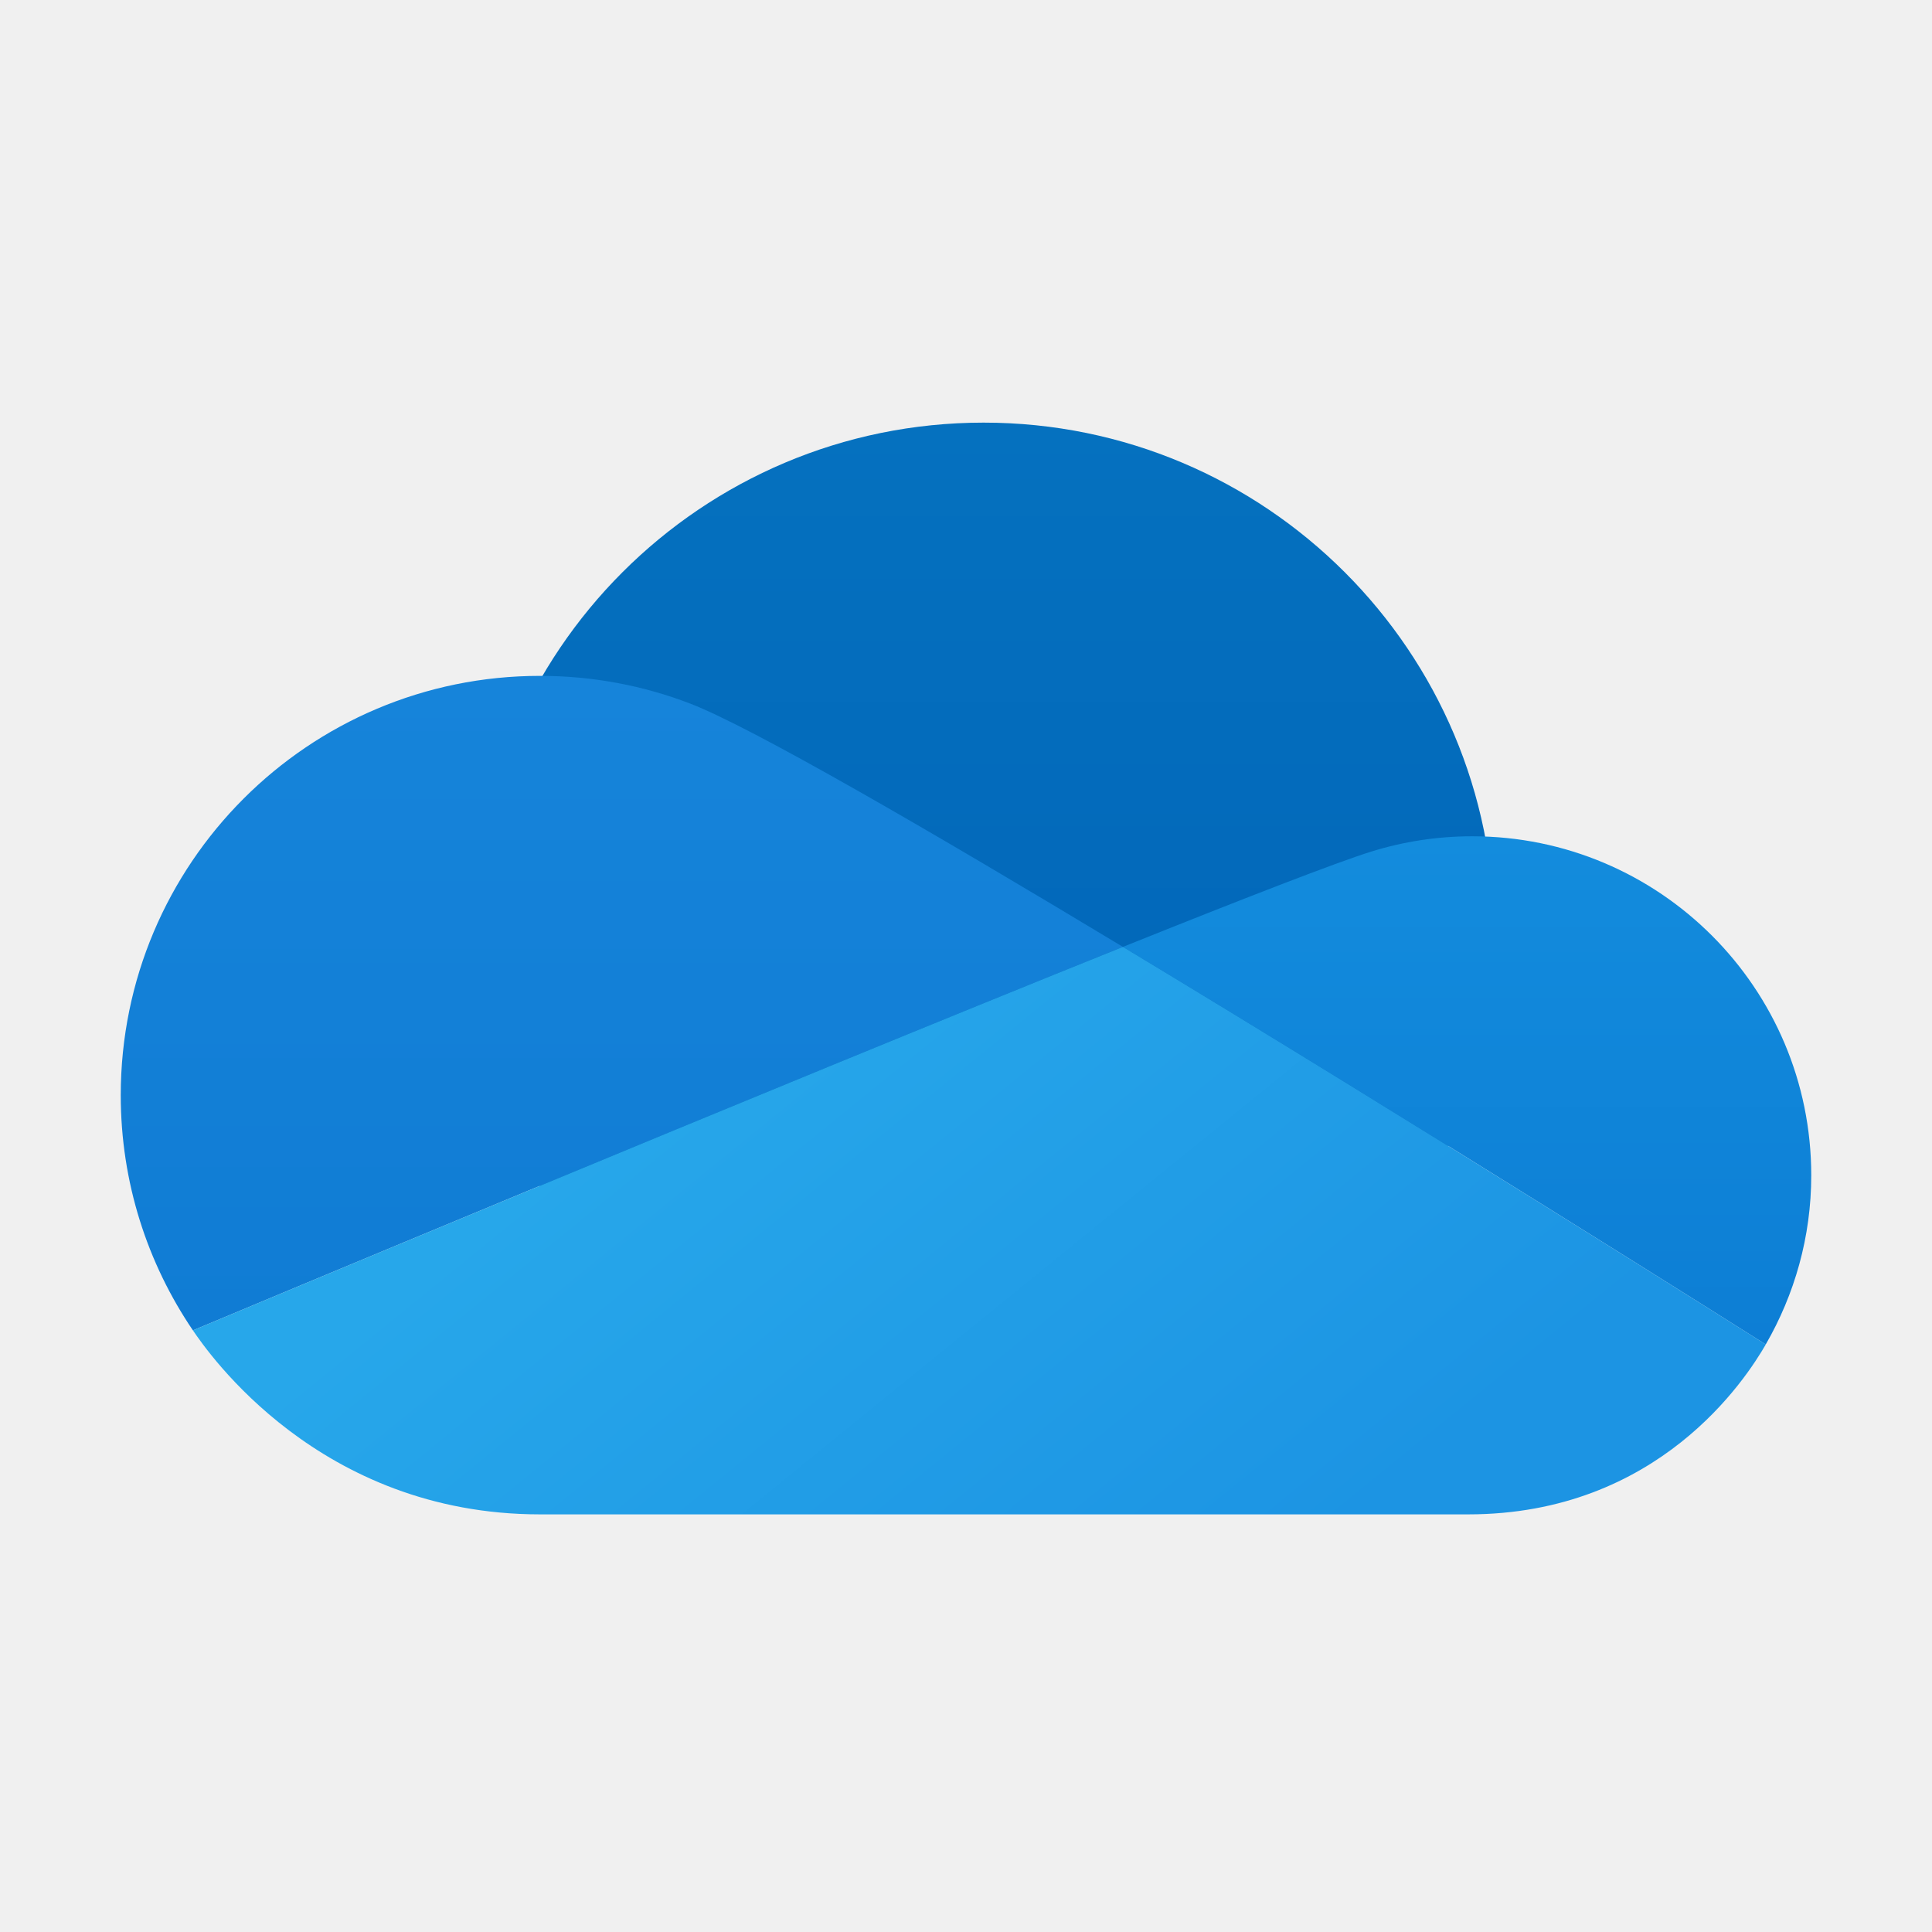
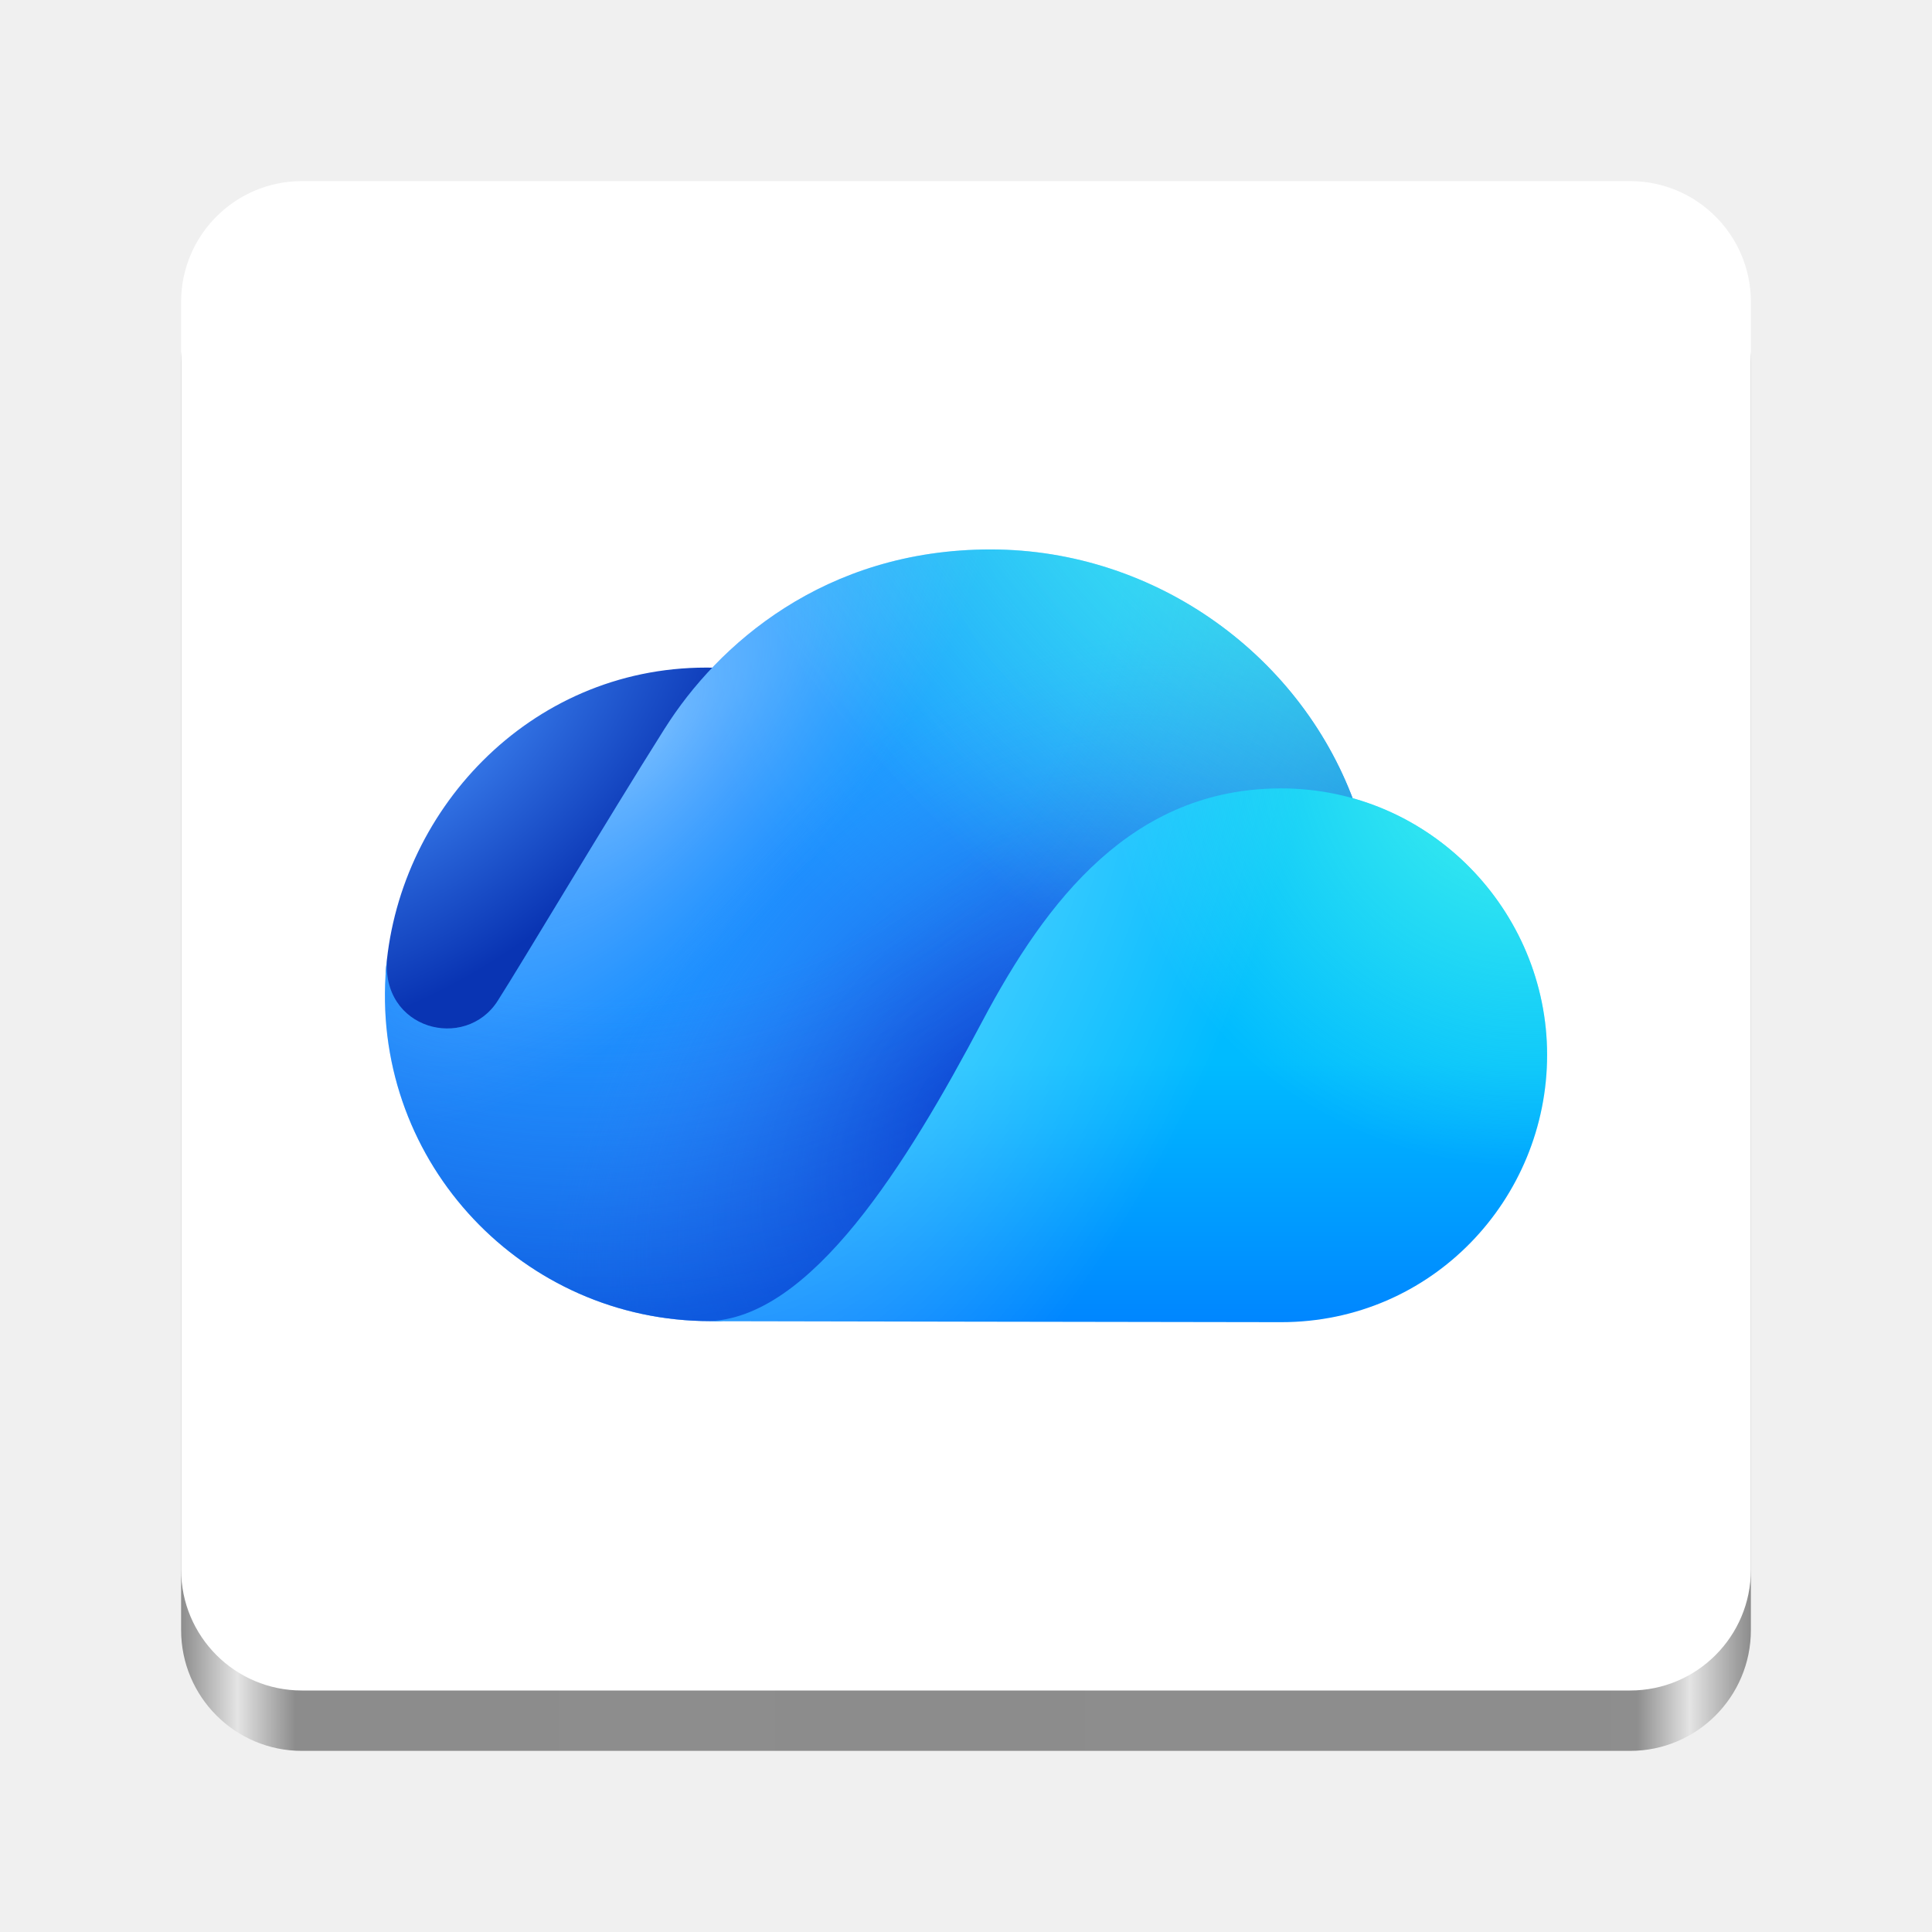
<svg xmlns="http://www.w3.org/2000/svg" height="128px" viewBox="0 0 128 128" width="128px">
-   <linearGradient id="a" gradientUnits="userSpaceOnUse" x1="65.167" x2="65.167" y1="28.075" y2="64.987">
-     <stop offset="0" stop-color="#0571bf" />
-     <stop offset="1" stop-color="#0268ba" />
+   <linearGradient id="a" gradientUnits="userSpaceOnUse" x1="12" x2="116" y1="66" y2="66">
+     <stop offset="0" stop-color="#8c8c8c" />
+     <stop offset="0.036" stop-color="#e4e4e4" />
+     <stop offset="0.073" stop-color="#8c8c8c" />
+     <stop offset="0.927" stop-color="#8c8c8c" stop-opacity="0.99" />
+     <stop offset="0.961" stop-color="#e4e4e4" />
+     <stop offset="1" stop-color="#8c8c8c" />
  </linearGradient>
-   <linearGradient id="b" gradientUnits="userSpaceOnUse" x1="41.198" x2="41.198" y1="44.844" y2="88.109">
-     <stop offset="0" stop-color="#1684da" />
-     <stop offset="1" stop-color="#107cd4" />
+   <radialGradient id="b" cx="0" cy="0" gradientTransform="matrix(15.55027 18.63265 -30.90571 25.79301 27.00561 47.04531)" gradientUnits="userSpaceOnUse" r="1">
+     <stop offset="0" stop-color="#4894fe" />
+     <stop offset="0.695" stop-color="#0934b3" />
+   </radialGradient>
+   <radialGradient id="c" cx="0" cy="0" gradientTransform="matrix(-68.35993 78.85287 -58.43061 -50.65526 92.15688 19.10354)" gradientUnits="userSpaceOnUse" r="1">
+     <stop offset="0.165" stop-color="#23c0fe" />
+     <stop offset="0.534" stop-color="#1c91ff" />
+   </radialGradient>
+   <radialGradient id="d" cx="0" cy="0" gradientTransform="matrix(-16.24999 -13.64213 31.22974 -37.19968 42.75344 48.42721)" gradientUnits="userSpaceOnUse" r="1">
+     <stop offset="0" stop-color="#ffffff" stop-opacity="0.4" />
+     <stop offset="0.661" stop-color="#adc0ff" stop-opacity="0" />
+   </radialGradient>
+   <radialGradient id="e" cx="0" cy="0" gradientTransform="matrix(-18.25639 -15.44751 23.46037 -27.72625 65.82453 73.50439)" gradientUnits="userSpaceOnUse" r="1">
+     <stop offset="0" stop-color="#033acc" />
+     <stop offset="1" stop-color="#368eff" stop-opacity="0" />
+   </radialGradient>
+   <radialGradient id="f" cx="0" cy="0" gradientTransform="matrix(20.86434 48.14846 -51.97902 22.52425 41.34908 34.78507)" gradientUnits="userSpaceOnUse" r="1">
+     <stop offset="0.593" stop-color="#3464e3" stop-opacity="0" />
+     <stop offset="1" stop-color="#033acc" stop-opacity="0.6" />
+   </radialGradient>
+   <radialGradient id="g" cx="0" cy="0" gradientTransform="matrix(-54.58074 54.58074 -85.50961 -85.50961 91.31559 24.55352)" gradientUnits="userSpaceOnUse" r="1">
+     <stop offset="0" stop-color="#4bfde8" stop-opacity="0.898" />
+     <stop offset="0.544" stop-color="#4bfde8" stop-opacity="0" />
+   </radialGradient>
+   <linearGradient id="h" gradientUnits="userSpaceOnUse" x1="74.694" x2="74.694" y1="87.562" y2="52.655">
+     <stop offset="0" stop-color="#0086ff" />
+     <stop offset="0.49" stop-color="#00bbff" />
  </linearGradient>
-   <linearGradient id="c" gradientUnits="userSpaceOnUse" x1="97.199" x2="97.199" y1="55.407" y2="91.226">
-     <stop offset="0" stop-color="#138cdd" />
-     <stop offset="1" stop-color="#0c7dd4" />
-   </linearGradient>
-   <linearGradient id="d" gradientUnits="userSpaceOnUse" x1="47.969" x2="80.672" y1="67.861" y2="108.11">
-     <stop offset="0" stop-color="#27a7ea" />
-     <stop offset="1" stop-color="#1c94e3" />
-   </linearGradient>
-   <path d="m 65.168 28 c -18.688 0 -33.836 15.148 -33.836 33.832 c 0 18.688 15.148 33.836 33.836 33.836 c 18.684 0 33.832 -15.148 33.832 -33.836 c 0 -18.684 -15.148 -33.832 -33.832 -33.832 z m 0 0" fill="url(#a)" />
-   <path d="m 45.695 46.602 c -3.082 -1.18 -6.426 -1.824 -9.918 -1.824 c -15.34 0 -27.777 12.438 -27.777 27.781 c 0 5.777 1.766 11.137 4.781 15.582 c 0.145 -0.062 38.375 -16.074 61.617 -25.406 c -12.844 -7.742 -24.625 -14.574 -28.703 -16.133 z m 0 0" fill="url(#b)" />
-   <path d="m 120 77.871 c 0 -12.406 -10.059 -22.465 -22.465 -22.465 c -2.324 0 -4.566 0.355 -6.68 1.012 c -2.324 0.723 -8.52 3.129 -16.457 6.316 c 19.547 11.785 41.508 25.66 42.586 26.34 c 1.906 -3.301 3.016 -7.121 3.016 -11.203 z m 0 0" fill="url(#c)" />
-   <path d="m 116.988 89.074 c -1.082 -0.68 -23.043 -14.555 -42.59 -26.34 c -23.242 9.332 -61.473 25.344 -61.617 25.406 c 0.977 1.43 8.348 12.191 22.996 12.191 h 61.492 c 12.625 0 18.41 -8.992 19.719 -11.258 z m 0 0" fill="url(#d)" />
+   <radialGradient id="i" cx="0" cy="0" gradientTransform="matrix(32.51369 12.89435 -24.41757 61.56999 56.45318 56.39402)" gradientUnits="userSpaceOnUse" r="1">
+     <stop offset="0" stop-color="#ffffff" stop-opacity="0.4" />
+     <stop offset="0.785" stop-color="#ffffff" stop-opacity="0" />
+   </radialGradient>
+   <radialGradient id="j" cx="0" cy="0" gradientTransform="matrix(-36.32349 31.30606 -31.41219 -36.44663 101.4122 49.49451)" gradientUnits="userSpaceOnUse" r="1">
+     <stop offset="0" stop-color="#4bfde8" stop-opacity="0.898" />
+     <stop offset="0.585" stop-color="#4bfde8" stop-opacity="0" />
+   </radialGradient>
+   <path d="m 20 16 h 88 c 4.418 0 8 3.582 8 8 v 84 c 0 4.418 -3.582 8 -8 8 h -88 c -4.418 0 -8 -3.582 -8 -8 v -84 c 0 -4.418 3.582 -8 8 -8 z m 0 0" fill="url(#a)" />
+   <path d="m 20 12 h 88 c 4.418 0 8 3.582 8 8 v 84 c 0 4.418 -3.582 8 -8 8 h -88 c -4.418 0 -8 -3.582 -8 -8 v -84 c 0 -4.418 3.582 -8 8 -8 z m 0 0" fill="#ffffff" />
+   <path d="m 46.781 44.23 c -11.773 0 -20.574 9.637 -21.234 20.371 c 0.41 2.316 1.758 6.883 3.867 6.648 c 2.641 -0.293 9.285 0 14.953 -10.262 c 4.141 -7.496 12.656 -16.758 2.414 -16.758 z m 0 0" fill="url(#b)" />
+   <path d="m 44.059 48.238 c -3.957 6.266 -9.285 15.242 -11.082 18.066 c -2.137 3.359 -7.797 1.934 -7.328 -2.879 c -0.047 0.391 -0.082 0.785 -0.105 1.18 c -0.773 12.523 9.152 22.922 21.508 22.922 c 13.617 0 46.094 -16.965 42.809 -33.965 c -3.465 -9.992 -13.203 -17.16 -24.234 -17.16 c -11.035 0 -18.105 6.355 -21.566 11.836 z m 0 0" fill="url(#c)" />
+   <path d="m 44.059 48.238 c -3.957 6.266 -9.285 15.242 -11.082 18.066 c -2.137 3.359 -7.797 1.934 -7.328 -2.879 c -0.047 0.391 -0.082 0.785 -0.105 1.18 c -0.773 12.523 9.152 22.922 21.508 22.922 c 13.617 0 46.094 -16.965 42.809 -33.965 c -3.465 -9.992 -13.203 -17.16 -24.234 -17.16 c -11.035 0 -18.105 6.355 -21.566 11.836 z m 0 0" fill="url(#d)" />
+   <path d="m 44.059 48.238 c -3.957 6.266 -9.285 15.242 -11.082 18.066 c -2.137 3.359 -7.797 1.934 -7.328 -2.879 c -0.047 0.391 -0.082 0.785 -0.105 1.18 c -0.773 12.523 9.152 22.922 21.508 22.922 c 13.617 0 46.094 -16.965 42.809 -33.965 c -3.465 -9.992 -13.203 -17.16 -24.234 -17.16 c -11.035 0 -18.105 6.355 -21.566 11.836 z m 0 0" fill="url(#e)" />
+   <path d="m 44.059 48.238 c -3.957 6.266 -9.285 15.242 -11.082 18.066 c -2.137 3.359 -7.797 1.934 -7.328 -2.879 c -0.047 0.391 -0.082 0.785 -0.105 1.18 c -0.773 12.523 9.152 22.922 21.508 22.922 c 13.617 0 46.094 -16.965 42.809 -33.965 c -3.465 -9.992 -13.203 -17.16 -24.234 -17.16 c -11.035 0 -18.105 6.355 -21.566 11.836 z m 0 0" fill="url(#f)" />
+   <path d="m 44.059 48.238 c -3.957 6.266 -9.285 15.242 -11.082 18.066 c -2.137 3.359 -7.797 1.934 -7.328 -2.879 c -0.047 0.391 -0.082 0.785 -0.105 1.18 c -0.773 12.523 9.152 22.922 21.508 22.922 c 13.617 0 46.094 -16.965 42.809 -33.965 c -3.465 -9.992 -13.203 -17.16 -24.234 -17.16 c -11.035 0 -18.105 6.355 -21.566 11.836 z m 0 0" fill="url(#g)" />
+   <path d="m 46.852 87.531 s 32.516 0.066 38.031 0.066 c 10.008 0 17.617 -8.172 17.617 -17.707 s -7.762 -17.656 -17.617 -17.656 c -9.855 0 -15.531 7.375 -19.797 15.422 c -4.992 9.434 -11.367 19.766 -18.234 19.875 z m 0 0" fill="url(#h)" />
+   <path d="m 46.852 87.531 s 32.516 0.066 38.031 0.066 c 10.008 0 17.617 -8.172 17.617 -17.707 s -7.762 -17.656 -17.617 -17.656 c -9.855 0 -15.531 7.375 -19.797 15.422 c -4.992 9.434 -11.367 19.766 -18.234 19.875 z m 0 0" fill="url(#i)" />
+   <path d="m 46.852 87.531 s 32.516 0.066 38.031 0.066 c 10.008 0 17.617 -8.172 17.617 -17.707 s -7.762 -17.656 -17.617 -17.656 c -9.855 0 -15.531 7.375 -19.797 15.422 c -4.992 9.434 -11.367 19.766 -18.234 19.875 z m 0 0" fill="url(#j)" />
</svg>
